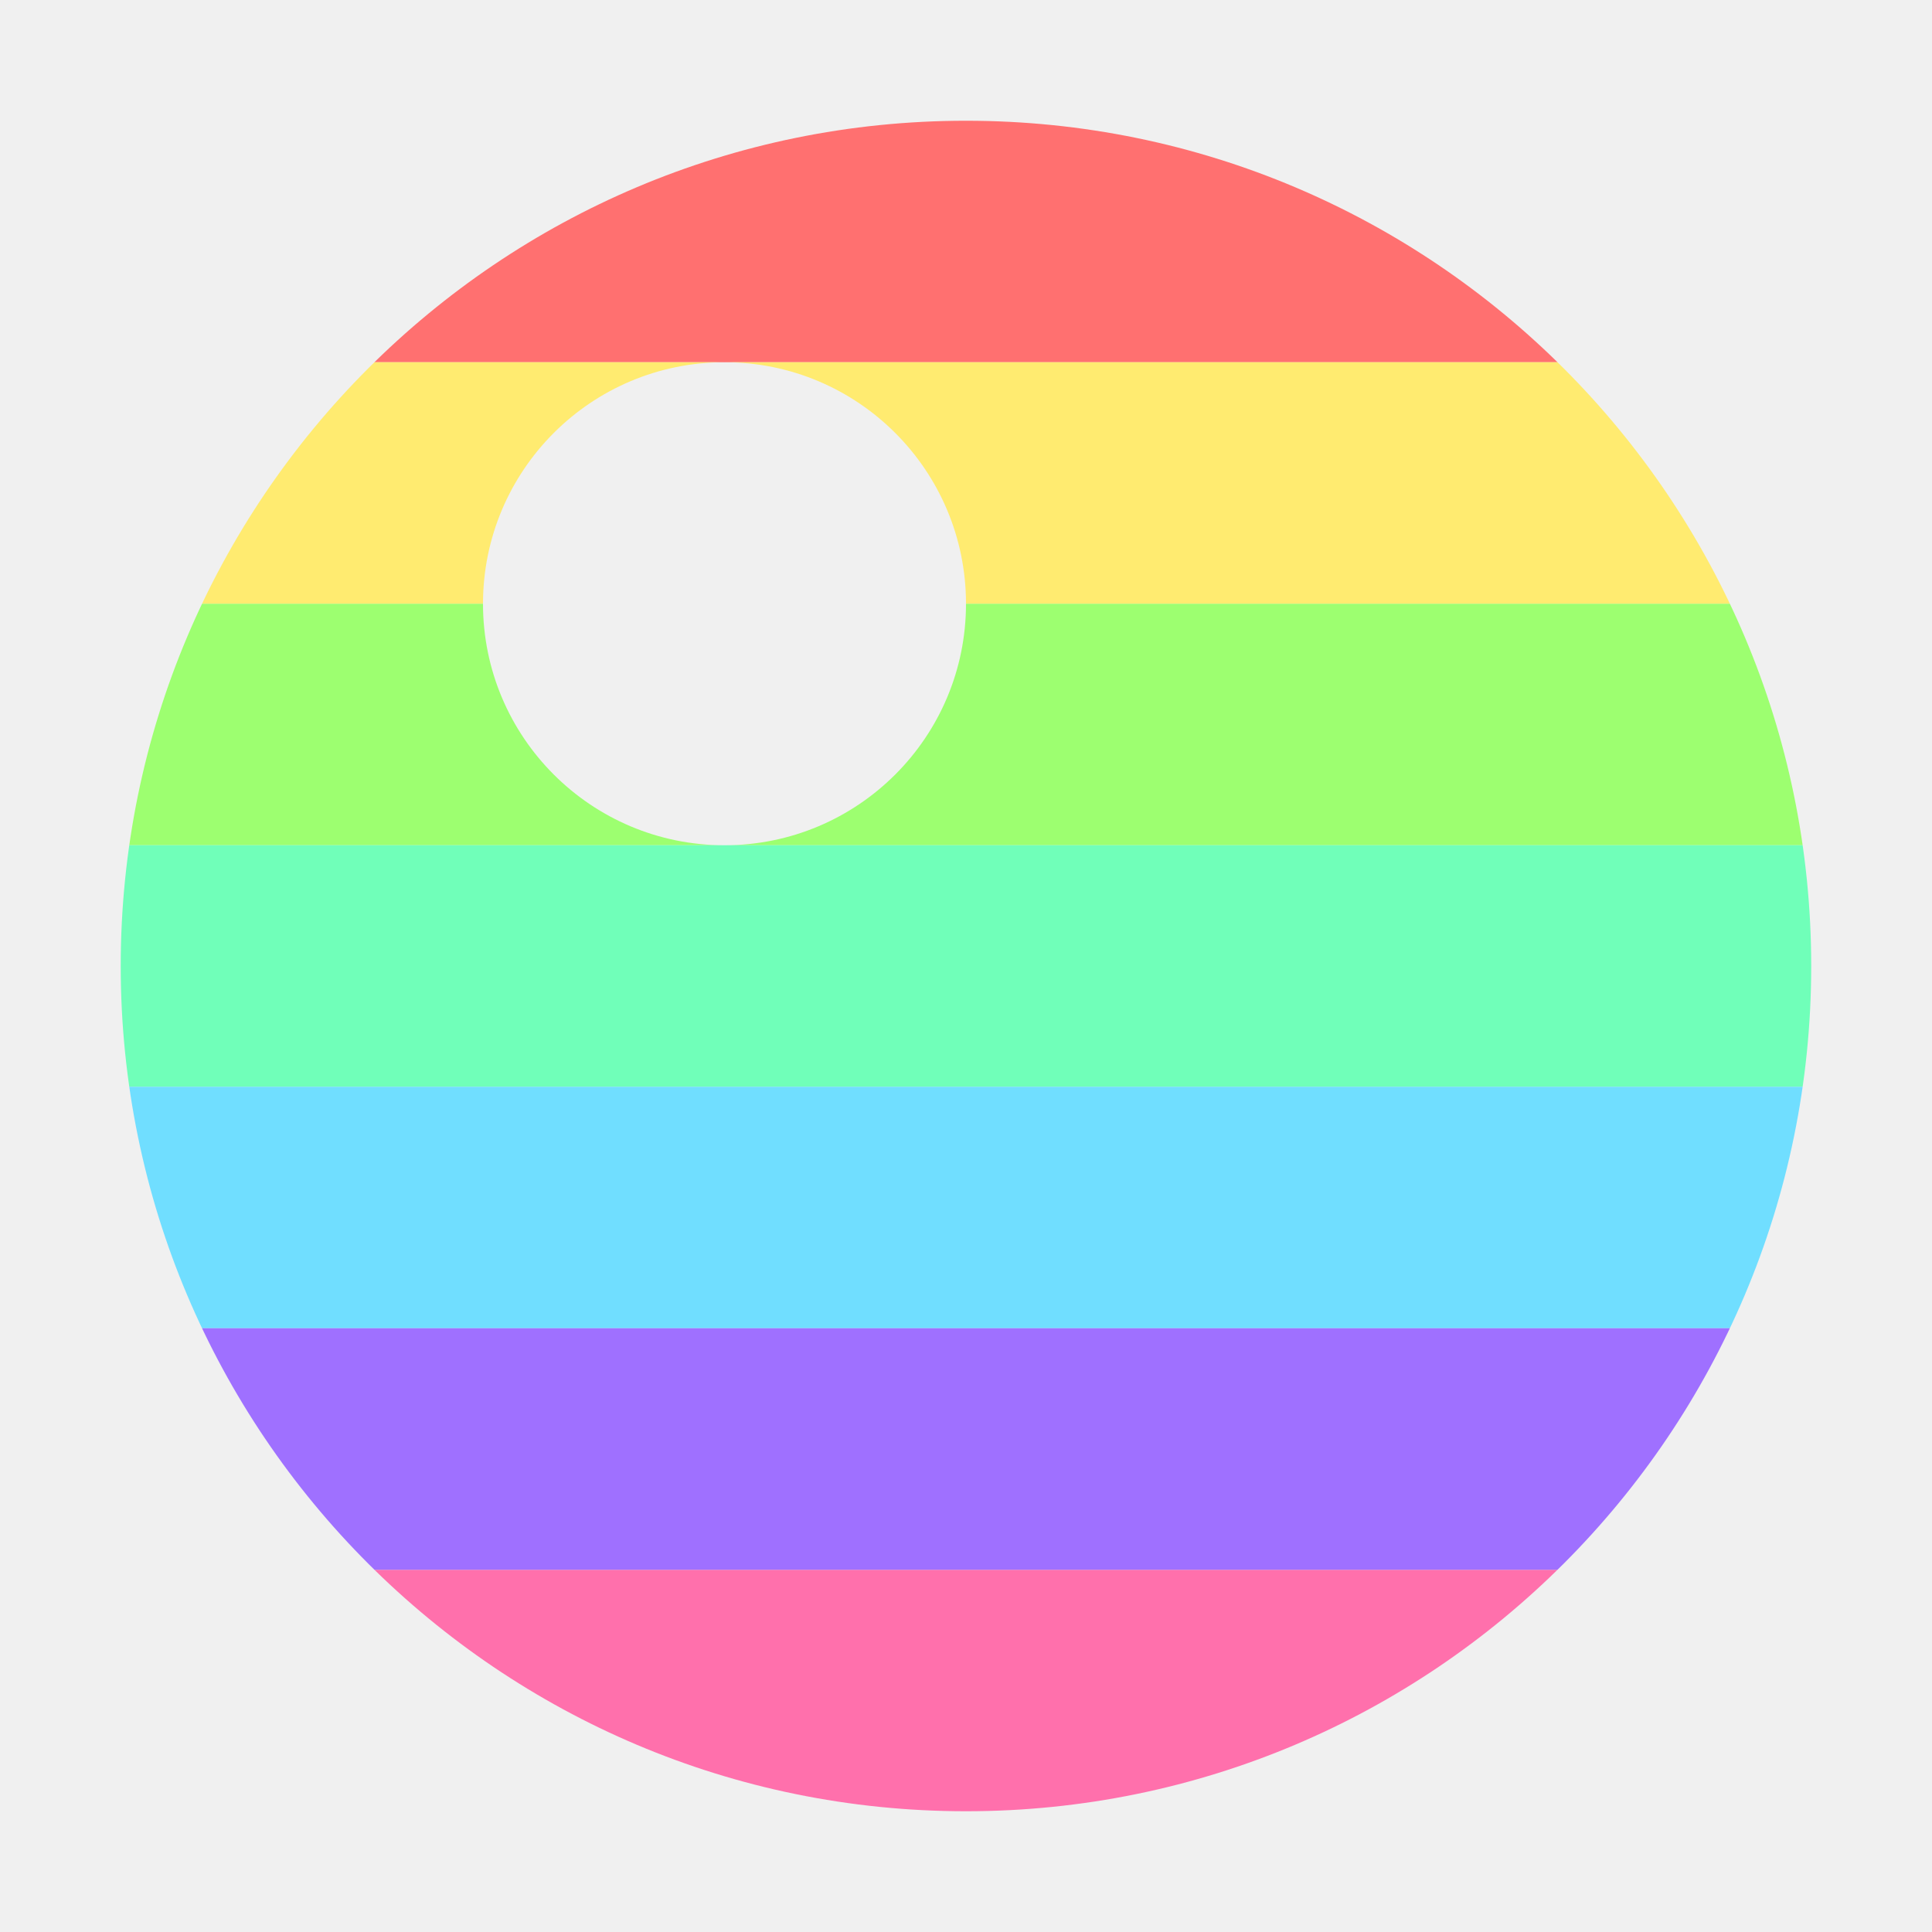
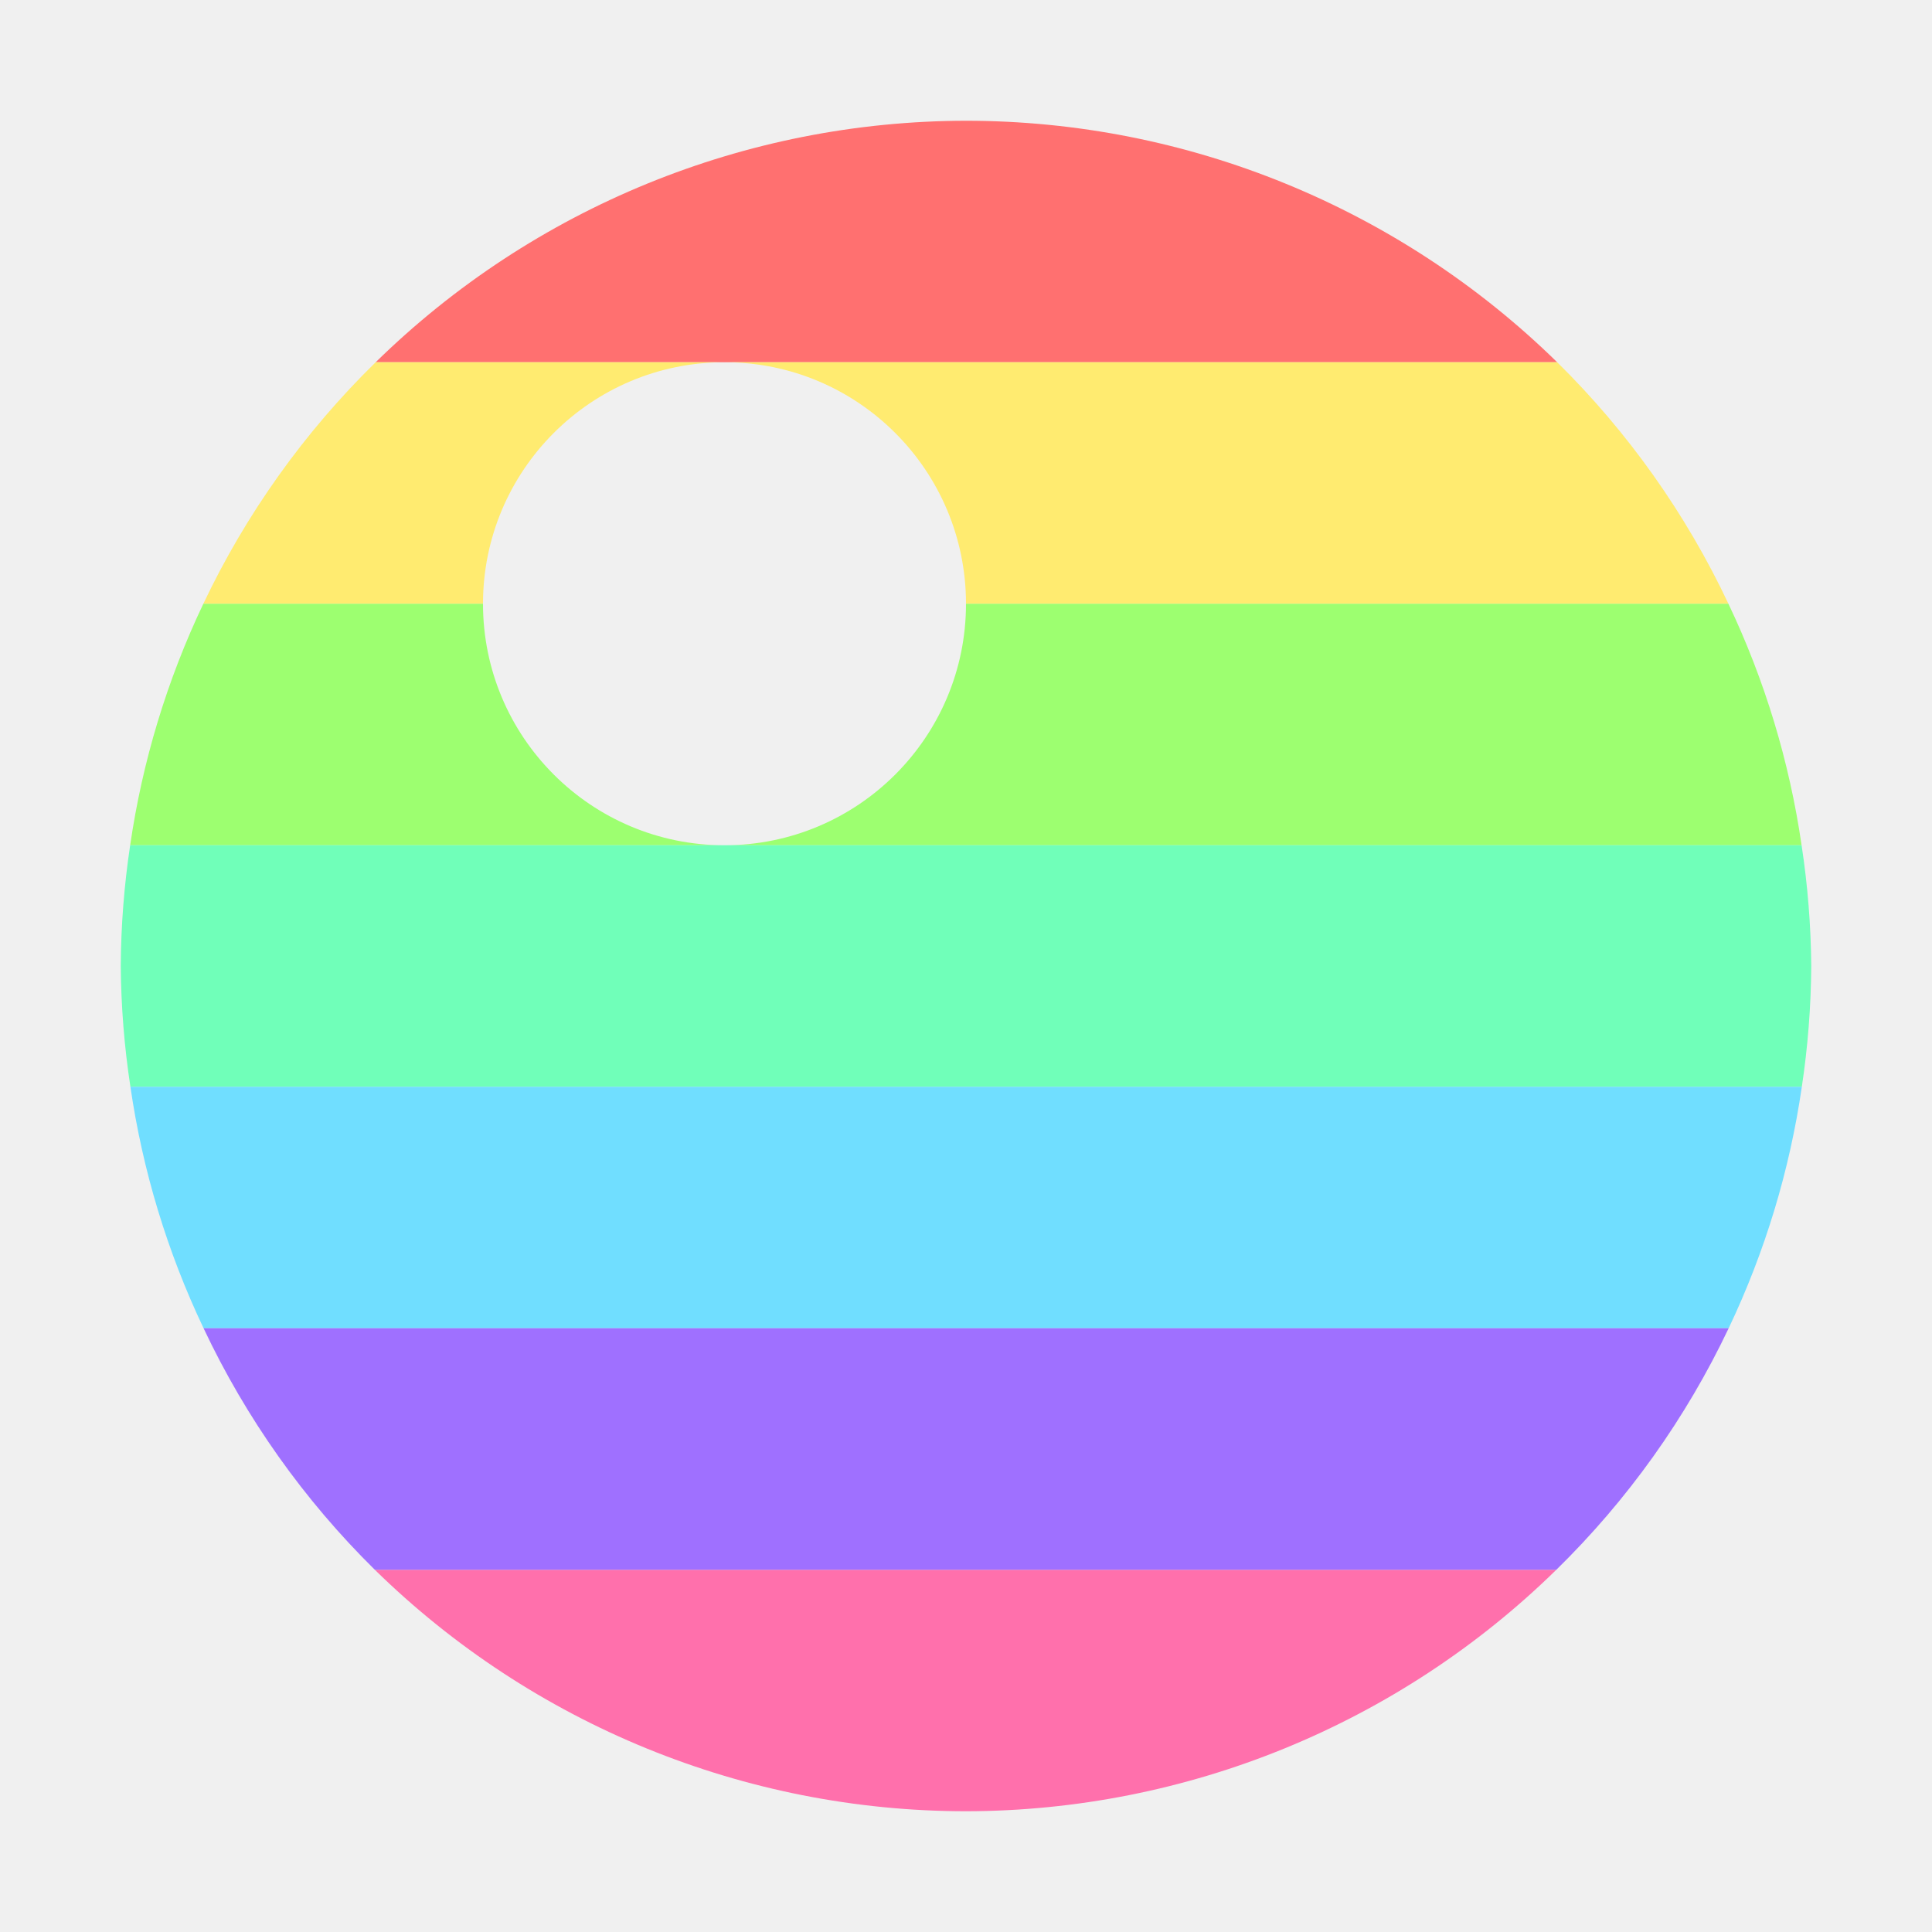
<svg xmlns="http://www.w3.org/2000/svg" width="16" height="16" viewBox="0 0 16 16" id="svg2" version="1.1">
  <defs id="defs4">
    <clipPath id="clipPath4189" clipPathUnits="userSpaceOnUse">
      <path id="path4191" d="m 6.375,1025.862 a 1.688,1.5 0 0 0 -1.688,1.5 l 0,18 a 1.688,1.5 0 0 0 1.688,1.5 l 10.122,0 c -0.747,-0.88 -1.304,-1.889 -1.562,-3 l -6.872,0 0,-15 16.875,0 0,3.349 a 3.428,3.047 0 0 1 1.282,1.128 c 0.538,0.828 1.294,1.677 2.093,2.572 l 0,-8.549 a 1.688,1.5 0 0 0 -1.688,-1.5 l -20.25,0 z m 11.812,4.5 0,1.5 -1.688,0 0,1.5 -3.375,0 0,1.5 -1.688,0 0,1.5 -1.687,0 0,1.5 3.375,0 3.375,0 0.026,0 c 0.246,-0.317 0.496,-0.624 0.738,-0.905 1.145,-1.333 2.271,-2.471 3.016,-3.618 a 3.428,3.047 0 0 1 1.282,-1.128 l 0,-0.349 -1.688,0 0,-1.5 -1.688,0 z m 5.062,4.5 c -1.949,3 -5.062,5.015 -5.062,7.5 0,2.485 2.267,4.5 5.062,4.5 2.796,0 5.062,-2.015 5.062,-4.5 0,-2.485 -3.114,-4.5 -5.062,-7.5 z" style="color:#000000;font-style:normal;font-variant:normal;font-weight:normal;font-stretch:normal;font-size:medium;line-height:normal;font-family:sans-serif;text-indent:0;text-align:start;text-decoration:none;text-decoration-line:none;text-decoration-style:solid;text-decoration-color:#000000;letter-spacing:normal;word-spacing:normal;text-transform:none;direction:ltr;block-progression:tb;writing-mode:lr-tb;baseline-shift:baseline;text-anchor:start;white-space:normal;clip-rule:nonzero;display:inline;overflow:visible;visibility:visible;opacity:1;isolation:auto;mix-blend-mode:normal;color-interpolation:sRGB;color-interpolation-filters:linearRGB;solid-color:#000000;solid-opacity:1;fill:#000000;fill-opacity:1;fill-rule:evenodd;stroke:none;stroke-width:2;stroke-linecap:butt;stroke-linejoin:round;stroke-miterlimit:4;stroke-dasharray:none;stroke-dashoffset:0;stroke-opacity:1;color-rendering:auto;image-rendering:auto;shape-rendering:auto;text-rendering:auto;enable-background:accumulate" />
    </clipPath>
    <clipPath id="clipPath4253" clipPathUnits="userSpaceOnUse">
      <path id="path4255" d="m 16.459,1024.37 a 12,12 0 0 0 -3.564,0.4 12,12 0 0 0 -8.486,14.697 12,12 0 0 0 14.697,8.486 12,12 0 0 0 8.486,-14.697 12,12 0 0 0 -11.133,-8.887 z M 16.25,1029.821 a 6.545,6.545 0 0 1 6.072,4.848 6.545,6.545 0 0 1 -4.629,8.016 6.545,6.545 0 0 1 -8.016,-4.629 6.545,6.545 0 0 1 4.629,-8.016 6.545,6.545 0 0 1 1.943,-0.219 z" style="fill:#ffffff;fill-opacity:1;stroke:none;stroke-width:4;stroke-linecap:round;stroke-linejoin:round;stroke-miterlimit:4;stroke-dasharray:none;stroke-opacity:1" />
    </clipPath>
    <clipPath clipPathUnits="userSpaceOnUse" id="clipPath4208">
      <path style="fill:none;fill-rule:evenodd;stroke:none;stroke-width:1px;stroke-linecap:butt;stroke-linejoin:miter;stroke-opacity:1" d="m 4.688,1042.362 11.812,4.5 11.812,-4.5 0,-12 -11.812,-4.5 -11.812,4.5 z" id="path4210" />
    </clipPath>
-     <clipPath clipPathUnits="userSpaceOnUse" id="clipPath4199">
-       <path id="path4201" d="m 16.5,1025.862 a 11.812,10.5 0 0 0 -11.813,10.5 11.812,10.5 0 0 0 11.813,10.5 11.812,10.5 0 0 0 11.812,-10.5 11.812,10.5 0 0 0 -11.812,-10.5 z m -3.375,3 a 3.375,3 0 0 1 3.375,3 3.375,3 0 0 1 -3.375,3 3.375,3 0 0 1 -3.375,-3 3.375,3 0 0 1 3.375,-3 z" style="opacity:1;fill:#ffffff;fill-opacity:1;stroke:none;stroke-width:2;stroke-linecap:round;stroke-linejoin:miter;stroke-miterlimit:4;stroke-dasharray:none;stroke-dashoffset:0;stroke-opacity:1" />
-     </clipPath>
  </defs>
  <g id="layer1" transform="translate(0,-1036.362)">
-     <g id="g4181" mask="none" clip-path="url(#clipPath4199)" transform="matrix(0.5925926,0,0,0.6666667,-1.777778,353.454)">
-       <rect y="1025.862" x="3" height="3" width="27" id="rect4159" style="fill:#ff7070;fill-opacity:1;stroke:none;stroke-width:4;stroke-linecap:round;stroke-linejoin:miter;stroke-miterlimit:4;stroke-dasharray:none;stroke-opacity:1" />
-       <rect style="fill:#ffeb70;fill-opacity:1;stroke:none;stroke-width:4;stroke-linecap:round;stroke-linejoin:miter;stroke-miterlimit:4;stroke-dasharray:none;stroke-opacity:1" id="rect4161" width="27" height="3" x="3" y="1028.862" />
-       <rect style="fill:#9dff70;fill-opacity:1;stroke:none;stroke-width:4;stroke-linecap:round;stroke-linejoin:miter;stroke-miterlimit:4;stroke-dasharray:none;stroke-opacity:1" id="rect4163" width="27" height="3" x="3" y="1031.862" />
-       <rect y="1034.862" x="3" height="3" width="27" id="rect4165" style="fill:#70ffb9;fill-opacity:1;stroke:none;stroke-width:4;stroke-linecap:round;stroke-linejoin:miter;stroke-miterlimit:4;stroke-dasharray:none;stroke-opacity:1" />
-       <rect y="1037.862" x="3" height="3" width="27" id="rect4167" style="fill:#70deff;fill-opacity:1;stroke:none;stroke-width:4;stroke-linecap:round;stroke-linejoin:miter;stroke-miterlimit:4;stroke-dasharray:none;stroke-opacity:1" />
-       <rect style="fill:#ff70ac;fill-opacity:1;stroke:none;stroke-width:4;stroke-linecap:round;stroke-linejoin:miter;stroke-miterlimit:4;stroke-dasharray:none;stroke-opacity:1" id="rect4169" width="27" height="3" x="3" y="1043.862" />
-       <rect style="fill:#9f70ff;fill-opacity:1;stroke:none;stroke-width:4;stroke-linecap:round;stroke-linejoin:miter;stroke-miterlimit:4;stroke-dasharray:none;stroke-opacity:1" id="rect4146" width="27" height="3" x="3" y="1040.862" />
-     </g>
+     <path style="fill:#ff7070;fill-opacity:1;stroke:none;stroke-width:2.514;stroke-linecap:round;stroke-linejoin:miter;stroke-miterlimit:4;stroke-dasharray:none;stroke-opacity:1" d="M 8 1 A 7 7 0 0 0 3.111 3 L 6 3 L 12.896 3 A 7 7 0 0 0 8 1 z " transform="translate(0,1036.362)" id="rect4159" />
+     <path style="fill:#ffeb70;fill-opacity:1;stroke:none;stroke-width:2.514;stroke-linecap:round;stroke-linejoin:miter;stroke-miterlimit:4;stroke-dasharray:none;stroke-opacity:1" d="M 3.111 3 A 7 7 0 0 0 1.684 5 L 4 5 A 2 2 0 0 1 6 3 L 3.111 3 z M 6 3 A 2 2 0 0 1 8 5 L 14.314 5 A 7 7 0 0 0 12.896 3 L 6 3 z " transform="translate(0,1036.362)" id="rect4161" />
+     <path style="fill:#9dff70;fill-opacity:1;stroke:none;stroke-width:2.514;stroke-linecap:round;stroke-linejoin:miter;stroke-miterlimit:4;stroke-dasharray:none;stroke-opacity:1" d="M 1.684 5 A 7 7 0 0 0 1.078 7 L 6 7 A 2 2 0 0 1 4 5 L 1.684 5 z M 6 7 L 14.92 7 A 7 7 0 0 0 14.314 5 L 8 5 A 2 2 0 0 1 6 7 z " transform="translate(0,1036.362)" id="rect4163" />
+     <path style="fill:#70ffb9;fill-opacity:1;stroke:none;stroke-width:2.514;stroke-linecap:round;stroke-linejoin:miter;stroke-miterlimit:4;stroke-dasharray:none;stroke-opacity:1" d="M 1.078 7 A 7 7 0 0 0 1 8 A 7 7 0 0 0 1.08 9 L 14.922 9 A 7 7 0 0 0 15 8 A 7 7 0 0 0 14.92 7 L 6 7 L 1.078 7 z " id="rect4165" transform="translate(0,1036.362)" />
+     <path style="fill:#70deff;fill-opacity:1;stroke:none;stroke-width:2.514;stroke-linecap:round;stroke-linejoin:miter;stroke-miterlimit:4;stroke-dasharray:none;stroke-opacity:1" d="M 1.08 9 A 7 7 0 0 0 1.686 11 L 14.316 11 A 7 7 0 0 0 14.922 9 L 1.08 9 z " transform="translate(0,1036.362)" id="rect4167" />
+     <path style="fill:#ff70ac;fill-opacity:1;stroke:none;stroke-width:2.514;stroke-linecap:round;stroke-linejoin:miter;stroke-miterlimit:4;stroke-dasharray:none;stroke-opacity:1" d="M 3.104 13 A 7 7 0 0 0 8 15 A 7 7 0 0 0 12.889 13 L 3.104 13 z " transform="translate(0,1036.362)" id="rect4169" />
+     <path style="fill:#9f70ff;fill-opacity:1;stroke:none;stroke-width:2.514;stroke-linecap:round;stroke-linejoin:miter;stroke-miterlimit:4;stroke-dasharray:none;stroke-opacity:1" d="M 1.686 11 A 7 7 0 0 0 3.104 13 L 12.889 13 A 7 7 0 0 0 14.316 11 L 1.686 11 z " transform="translate(0,1036.362)" id="rect4146" />
  </g>
</svg>
